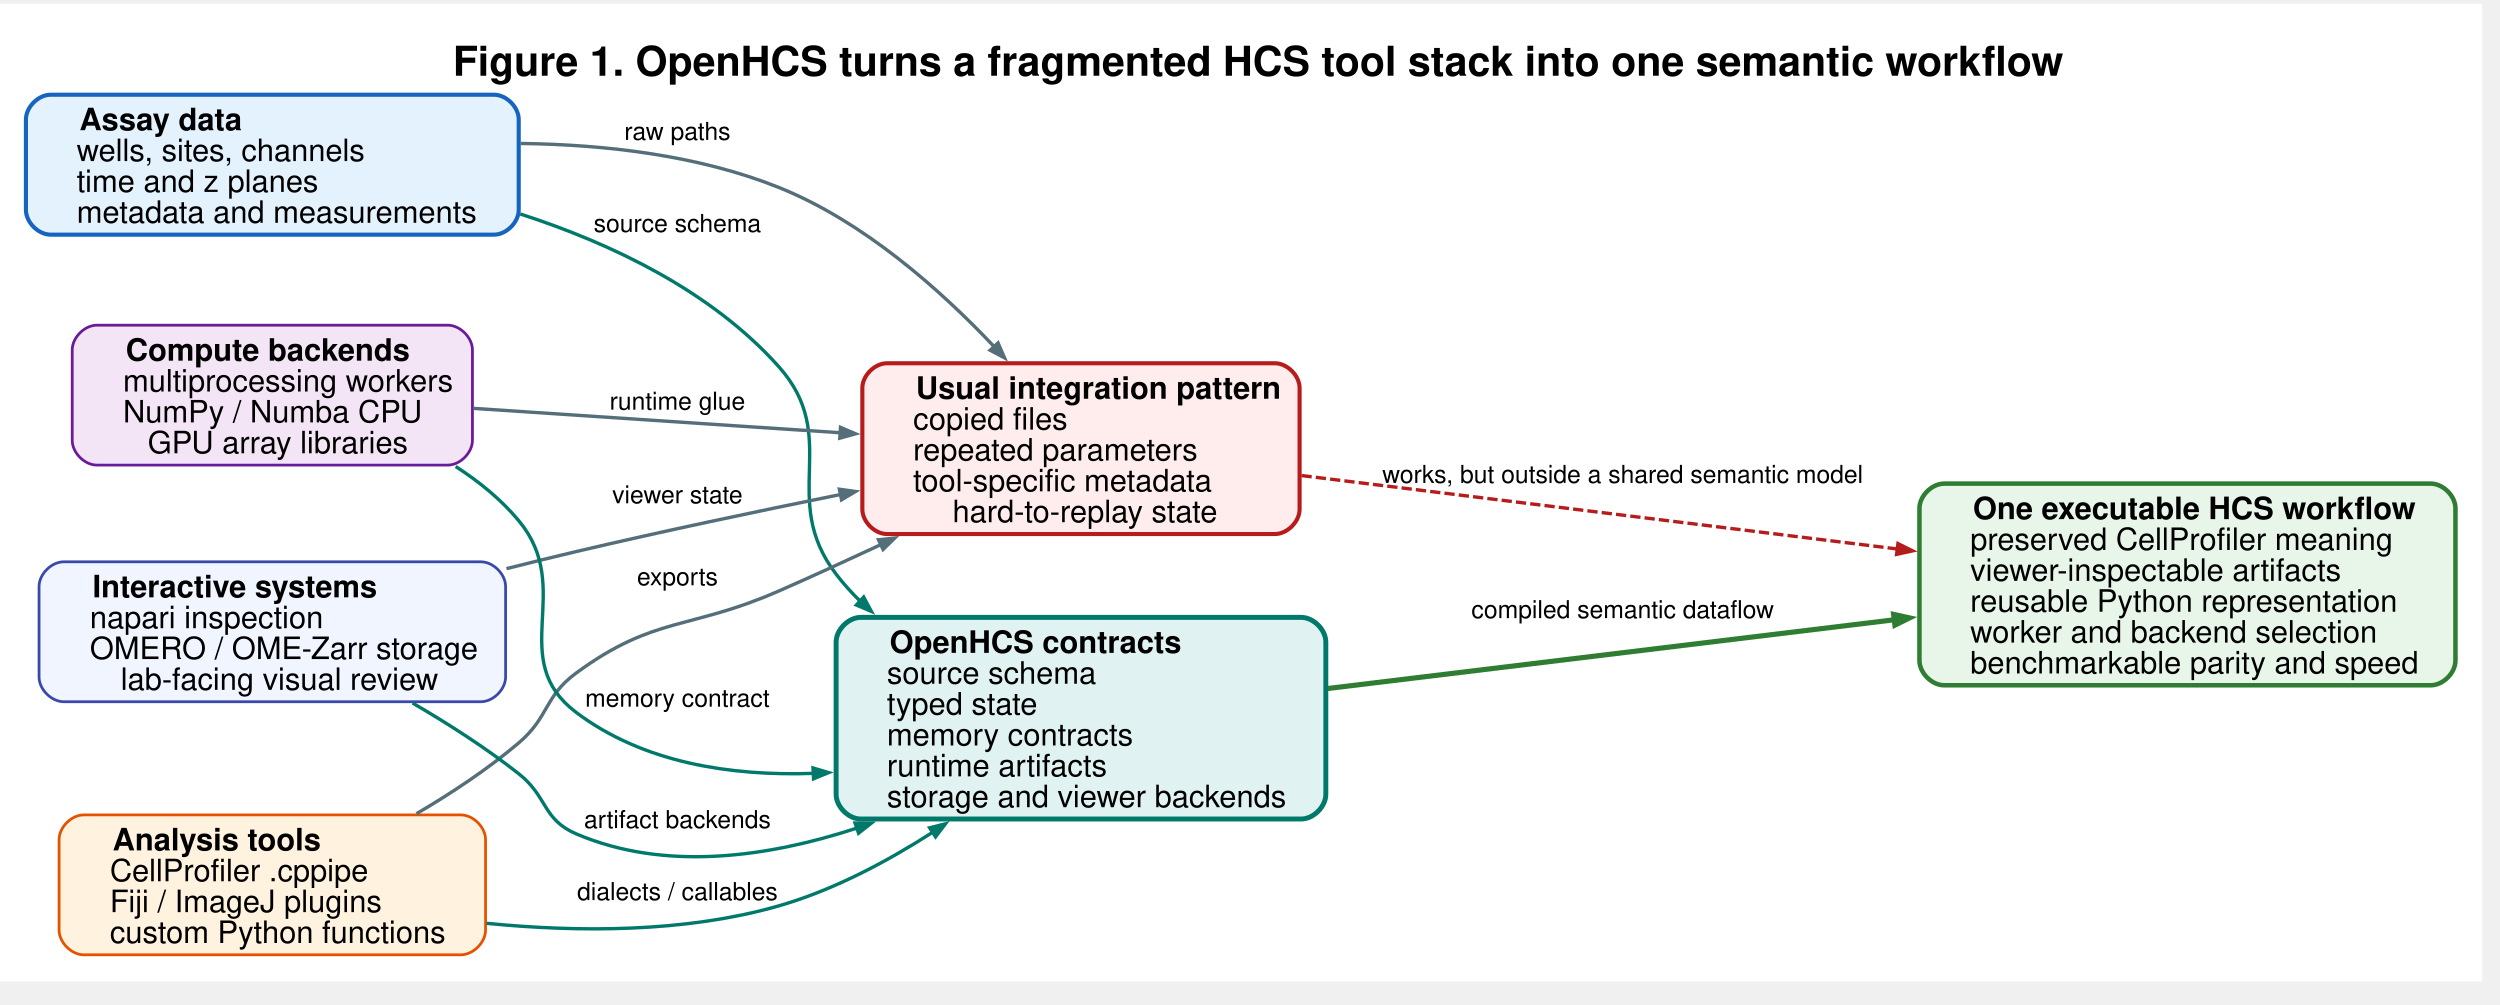
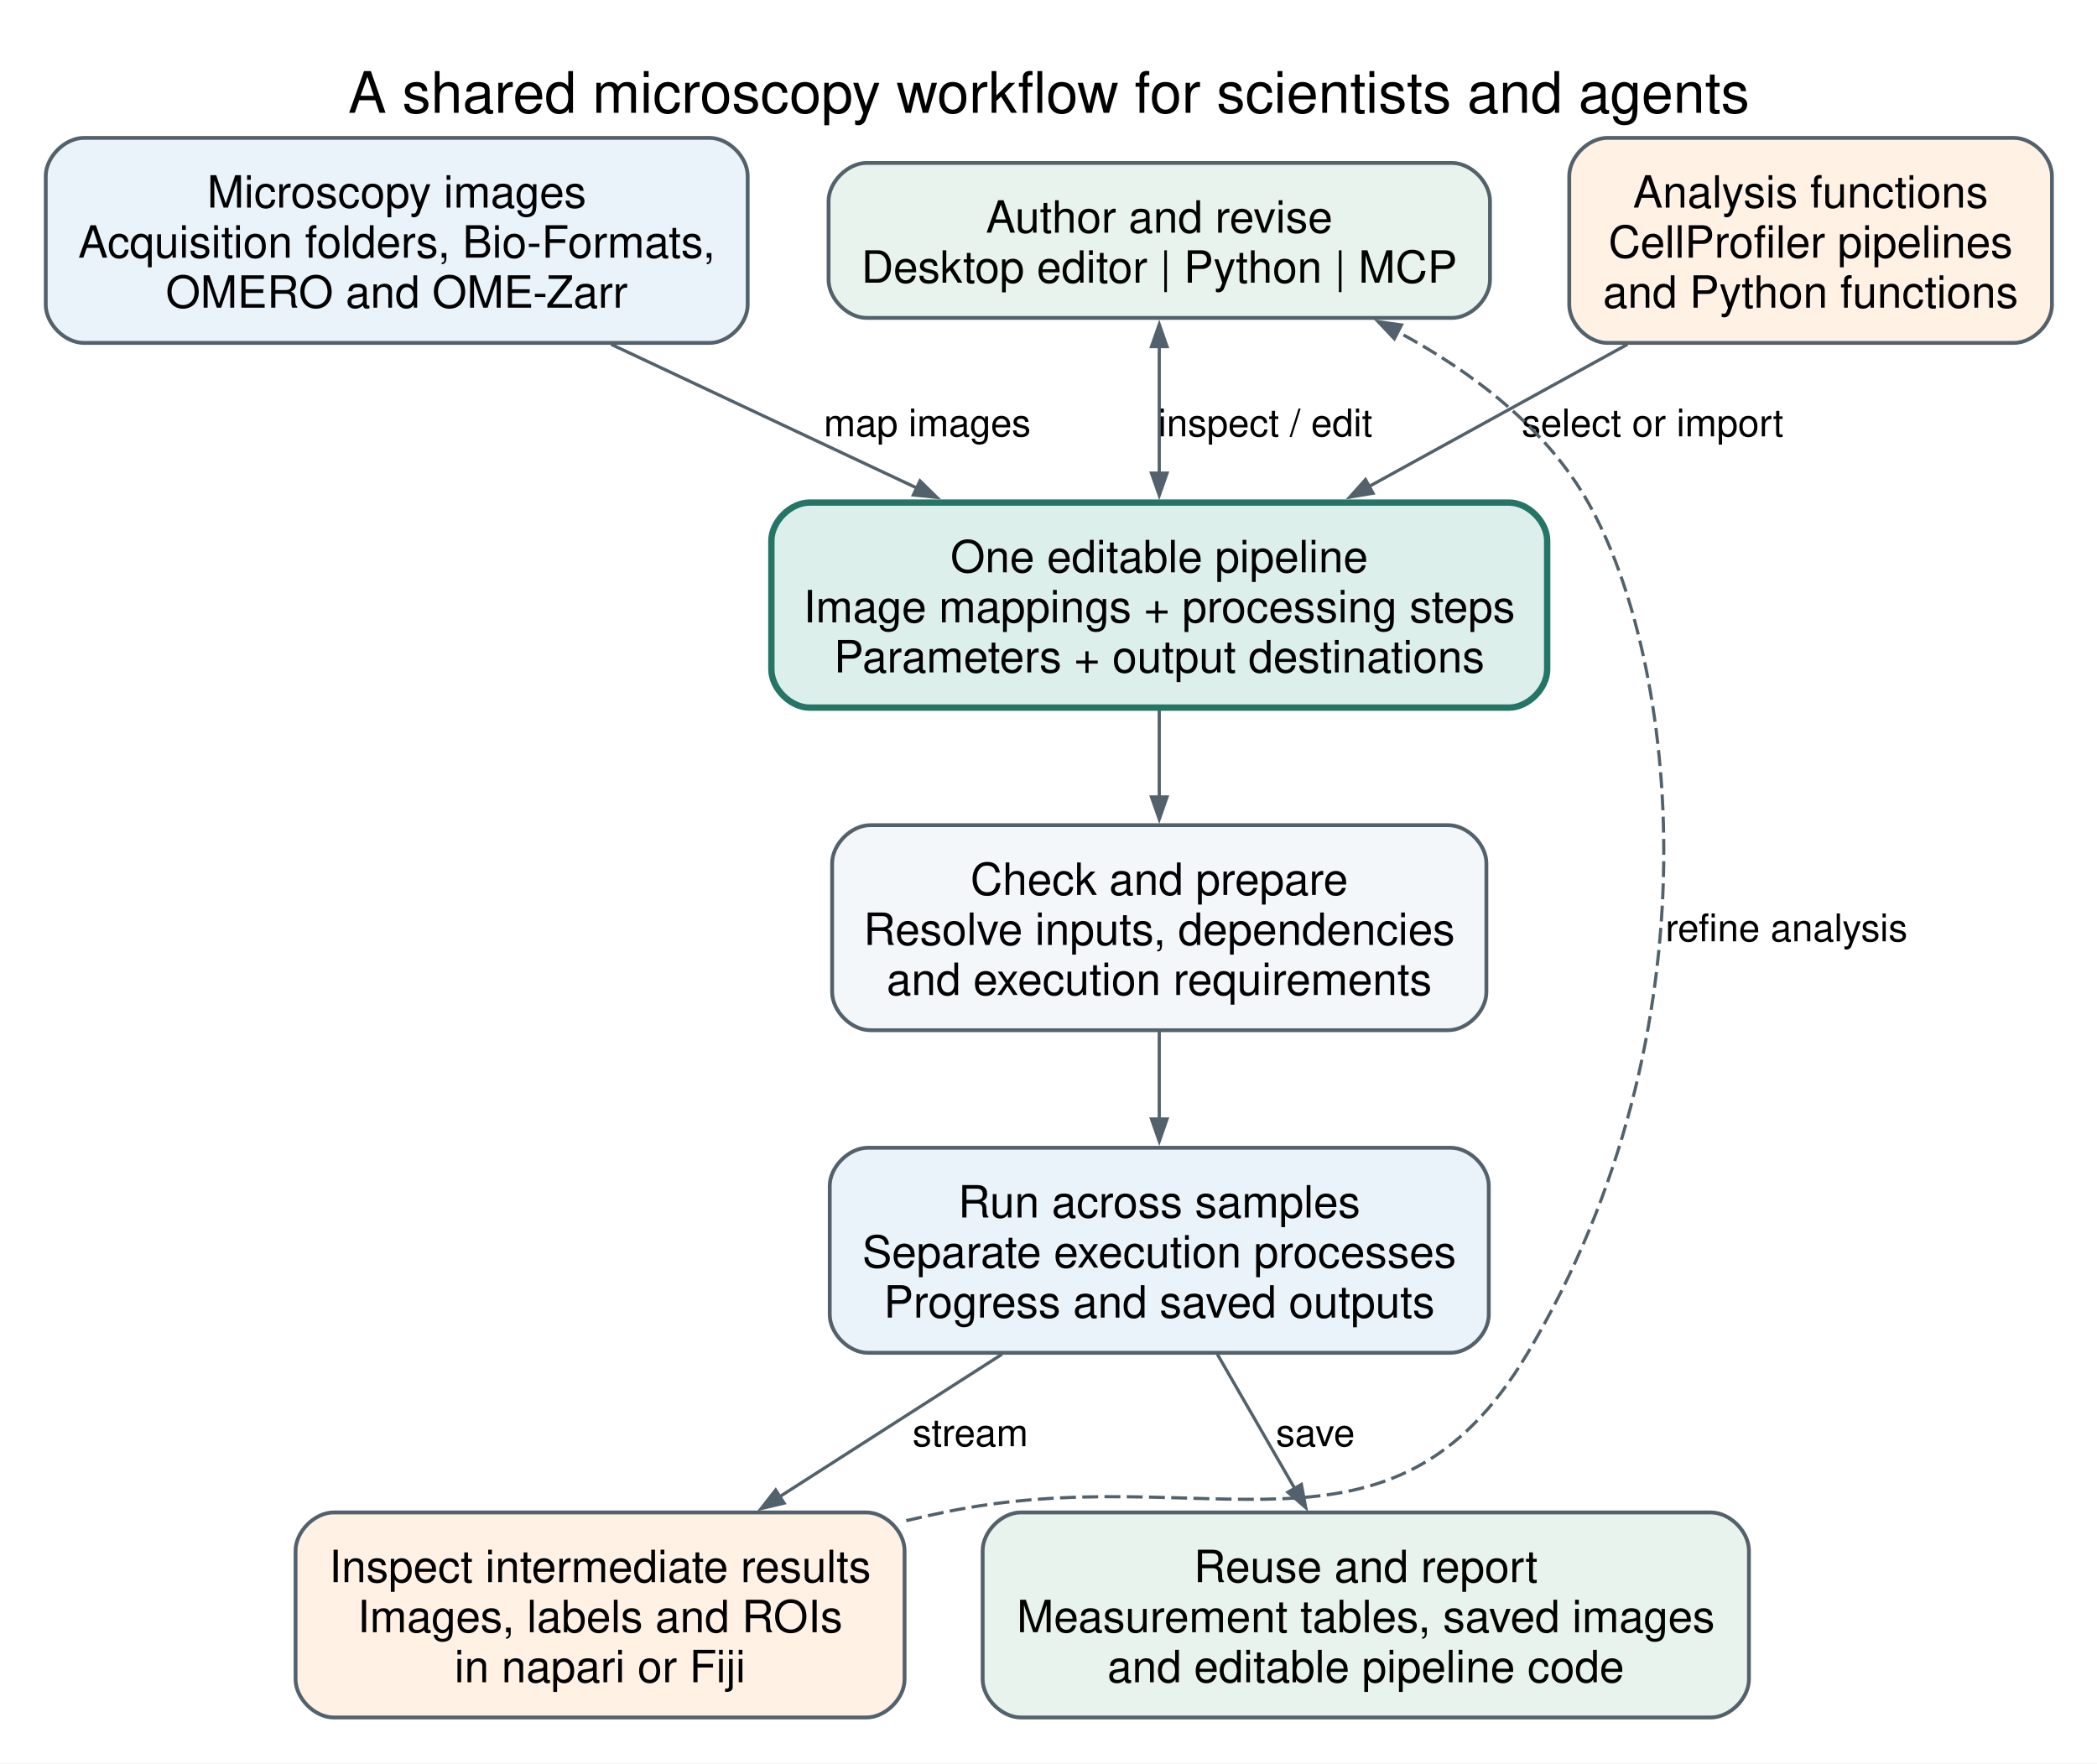
- <svg xmlns="http://www.w3.org/2000/svg" width="1224pt" height="492pt" viewBox="9.00 9.00 1215.00 484.00">
-   <g id="graph0" class="graph" transform="scale(1 1) rotate(0) translate(21.6 470.85)">
-     <polygon fill="white" stroke="none" points="-12.96,12.96 -12.96,-462.21 1193.71,-462.21 1193.71,12.96 -12.96,12.96" />
-     <text xml:space="preserve" text-anchor="start" x="186.5" y="-427.25" font-family="Helvetica,sans-Serif" font-size="20.00">    </text>
-     <text xml:space="preserve" text-anchor="start" x="207.5" y="-427.25" font-family="Helvetica,sans-Serif" font-weight="bold" font-size="20.00">Figure 1. OpenHCS turns a fragmented HCS tool stack into one semantic workflow</text>
-     <text xml:space="preserve" text-anchor="start" x="983.75" y="-427.25" font-family="Helvetica,sans-Serif" font-size="20.00">  </text>
+ <svg xmlns="http://www.w3.org/2000/svg" width="660pt" height="555pt" viewBox="0.00 0.00 660.00 555.00">
+   <g id="graph0" class="graph" transform="scale(1 1) rotate(0) translate(14.4 540.55)">
+     <polygon fill="white" stroke="none" points="-14.4,14.4 -14.4,-540.55 645.82,-540.55 645.82,14.4 -14.4,14.4" />
+     <text xml:space="preserve" text-anchor="middle" x="315.71" y="-505.05" font-family="Helvetica,sans-Serif" font-size="18.00">A shared microscopy workflow for scientists and agents</text>
    <g id="node1" class="node">
-       <path fill="#e3f2fd" stroke="#1565c0" stroke-width="2" d="M227.5,-418C227.5,-418 12,-418 12,-418 6,-418 0,-412 0,-406 0,-406 0,-362 0,-362 0,-356 6,-350 12,-350 12,-350 227.5,-350 227.5,-350 233.5,-350 239.5,-356 239.5,-362 239.5,-362 239.5,-406 239.5,-406 239.5,-412 233.5,-418 227.5,-418" />
-       <text xml:space="preserve" text-anchor="start" x="8" y="-400.75" font-family="Helvetica,sans-Serif" font-size="15.00">    </text>
-       <text xml:space="preserve" text-anchor="start" x="26" y="-400.75" font-family="Helvetica,sans-Serif" font-weight="bold" font-size="15.00">Assay data</text>
-       <text xml:space="preserve" text-anchor="start" x="8" y="-385.75" font-family="Helvetica,sans-Serif" font-size="15.00">    wells, sites, channels</text>
-       <text xml:space="preserve" text-anchor="start" x="8" y="-370.75" font-family="Helvetica,sans-Serif" font-size="15.00">    time and z planes</text>
-       <text xml:space="preserve" text-anchor="start" x="8" y="-355.75" font-family="Helvetica,sans-Serif" font-size="15.00">    metadata and measurements  </text>
+       <path fill="#eaf2fa" stroke="#52616b" stroke-width="1.2" d="M208.92,-497.15C208.92,-497.15 12,-497.15 12,-497.15 6,-497.15 0,-491.15 0,-485.15 0,-485.15 0,-444.62 0,-444.62 0,-438.62 6,-432.62 12,-432.62 12,-432.62 208.92,-432.62 208.92,-432.62 214.92,-432.62 220.92,-438.62 220.92,-444.62 220.92,-444.62 220.92,-485.15 220.92,-485.15 220.92,-491.15 214.92,-497.15 208.92,-497.15" />
+       <text xml:space="preserve" text-anchor="middle" x="110.46" y="-475.21" font-family="Helvetica,sans-Serif" font-size="14.00">Microscopy images</text>
+       <text xml:space="preserve" text-anchor="middle" x="110.46" y="-459.46" font-family="Helvetica,sans-Serif" font-size="14.00">Acquisition folders, Bio-Formats,</text>
+       <text xml:space="preserve" text-anchor="middle" x="110.46" y="-443.71" font-family="Helvetica,sans-Serif" font-size="14.00">OMERO and OME-Zarr</text>
+     </g>
+     <g id="node4" class="node">
+       <path fill="#dcefeb" stroke="#247566" stroke-width="2" d="M460.55,-382.37C460.55,-382.37 240.38,-382.37 240.38,-382.37 234.38,-382.37 228.38,-376.37 228.38,-370.37 228.38,-370.37 228.38,-329.84 228.38,-329.84 228.38,-323.84 234.38,-317.84 240.38,-317.84 240.38,-317.84 460.55,-317.84 460.55,-317.84 466.55,-317.84 472.55,-323.84 472.55,-329.84 472.55,-329.84 472.55,-370.37 472.55,-370.37 472.55,-376.37 466.55,-382.37 460.55,-382.37" />
+       <text xml:space="preserve" text-anchor="middle" x="350.46" y="-360.43" font-family="Helvetica,sans-Serif" font-size="14.00">One editable pipeline</text>
+       <text xml:space="preserve" text-anchor="middle" x="350.46" y="-344.68" font-family="Helvetica,sans-Serif" font-size="14.00">Image mappings + processing steps</text>
+       <text xml:space="preserve" text-anchor="middle" x="350.46" y="-328.93" font-family="Helvetica,sans-Serif" font-size="14.00">Parameters + output destinations</text>
+     </g>
+     <g id="edge1" class="edge">
+       <path fill="none" stroke="#52616b" d="M177.95,-432.17C207.99,-418.06 243.49,-401.37 274.45,-386.82" />
+       <polygon fill="#52616b" stroke="#52616b" points="275.15,-389.2 280.44,-384.01 273.06,-384.77 275.15,-389.2" />
+       <text xml:space="preserve" text-anchor="middle" x="277.45" y="-403.22" font-family="Helvetica,sans-Serif" font-size="12.00">map images</text>
+     </g>
+     <g id="node2" class="node">
+       <path fill="#fff1e4" stroke="#52616b" stroke-width="1.2" d="M619.42,-497.15C619.42,-497.15 491.5,-497.15 491.5,-497.15 485.5,-497.15 479.5,-491.15 479.5,-485.15 479.5,-485.15 479.5,-444.62 479.5,-444.62 479.5,-438.62 485.5,-432.62 491.5,-432.62 491.5,-432.62 619.42,-432.62 619.42,-432.62 625.42,-432.62 631.42,-438.62 631.42,-444.62 631.42,-444.62 631.42,-485.15 631.42,-485.15 631.42,-491.15 625.42,-497.15 619.42,-497.15" />
+       <text xml:space="preserve" text-anchor="middle" x="555.46" y="-475.21" font-family="Helvetica,sans-Serif" font-size="14.00">Analysis functions</text>
+       <text xml:space="preserve" text-anchor="middle" x="555.46" y="-459.46" font-family="Helvetica,sans-Serif" font-size="14.00">CellProfiler pipelines</text>
+       <text xml:space="preserve" text-anchor="middle" x="555.46" y="-443.71" font-family="Helvetica,sans-Serif" font-size="14.00">and Python functions</text>
+     </g>
+     <g id="edge2" class="edge">
+       <path fill="none" stroke="#52616b" d="M497.81,-432.17C472.48,-418.23 442.6,-401.79 416.39,-387.38" />
+       <polygon fill="#52616b" stroke="#52616b" points="417.74,-385.32 410.43,-384.09 415.38,-389.62 417.74,-385.32" />
+       <text xml:space="preserve" text-anchor="middle" x="505.73" y="-403.22" font-family="Helvetica,sans-Serif" font-size="12.00">select or import</text>
+     </g>
+     <g id="node3" class="node">
+       <path fill="#e8f3ed" stroke="#52616b" stroke-width="1.2" d="M442.55,-489.27C442.55,-489.27 258.38,-489.27 258.38,-489.27 252.38,-489.27 246.38,-483.27 246.38,-477.27 246.38,-477.27 246.38,-452.49 246.38,-452.49 246.38,-446.49 252.38,-440.49 258.38,-440.49 258.38,-440.49 442.55,-440.49 442.55,-440.49 448.55,-440.49 454.55,-446.49 454.55,-452.49 454.55,-452.49 454.55,-477.27 454.55,-477.27 454.55,-483.27 448.55,-489.27 442.55,-489.27" />
+       <text xml:space="preserve" text-anchor="middle" x="350.46" y="-467.33" font-family="Helvetica,sans-Serif" font-size="14.00">Author and revise</text>
+       <text xml:space="preserve" text-anchor="middle" x="350.46" y="-451.58" font-family="Helvetica,sans-Serif" font-size="14.00">Desktop editor | Python | MCP</text>
+     </g>
+     <g id="edge3" class="edge">
+       <path fill="none" stroke="#52616b" d="M350.46,-431.83C350.46,-419.31 350.46,-404.82 350.46,-391.59" />
+       <polygon fill="#52616b" stroke="#52616b" points="348.01,-431.45 350.46,-438.45 352.91,-431.45 348.01,-431.45" />
+       <polygon fill="#52616b" stroke="#52616b" points="352.91,-391.64 350.46,-384.64 348.01,-391.64 352.91,-391.64" />
+       <text xml:space="preserve" text-anchor="middle" x="383.84" y="-403.22" font-family="Helvetica,sans-Serif" font-size="12.00">inspect / edit</text>
    </g>
    <g id="node5" class="node">
-       <path fill="#ffedee" stroke="#b71c1c" stroke-width="2" d="M607,-287.5C607,-287.5 418.5,-287.5 418.5,-287.5 412.5,-287.5 406.5,-281.5 406.5,-275.5 406.5,-275.5 406.5,-216.5 406.5,-216.5 406.5,-210.5 412.5,-204.5 418.5,-204.5 418.5,-204.5 607,-204.5 607,-204.5 613,-204.5 619,-210.5 619,-216.5 619,-216.5 619,-275.5 619,-275.5 619,-281.5 613,-287.5 607,-287.5" />
-       <text xml:space="preserve" text-anchor="start" x="414.5" y="-270.25" font-family="Helvetica,sans-Serif" font-size="15.00">    </text>
-       <text xml:space="preserve" text-anchor="start" x="432.5" y="-270.25" font-family="Helvetica,sans-Serif" font-weight="bold" font-size="15.00">Usual integration pattern</text>
-       <text xml:space="preserve" text-anchor="start" x="414.5" y="-255.25" font-family="Helvetica,sans-Serif" font-size="15.00">    copied files</text>
-       <text xml:space="preserve" text-anchor="start" x="414.5" y="-240.25" font-family="Helvetica,sans-Serif" font-size="15.00">    repeated parameters</text>
-       <text xml:space="preserve" text-anchor="start" x="414.5" y="-225.25" font-family="Helvetica,sans-Serif" font-size="15.00">    tool-specific metadata</text>
-       <text xml:space="preserve" text-anchor="start" x="433.62" y="-210.25" font-family="Helvetica,sans-Serif" font-size="15.00">    hard-to-replay state  </text>
+       <path fill="#f4f7f9" stroke="#52616b" stroke-width="1.2" d="M441.42,-280.84C441.42,-280.84 259.5,-280.84 259.5,-280.84 253.5,-280.84 247.5,-274.84 247.5,-268.84 247.5,-268.84 247.5,-228.31 247.5,-228.31 247.5,-222.31 253.5,-216.31 259.5,-216.31 259.5,-216.31 441.42,-216.31 441.42,-216.31 447.42,-216.31 453.42,-222.31 453.42,-228.31 453.42,-228.31 453.42,-268.84 453.42,-268.84 453.42,-274.84 447.42,-280.84 441.42,-280.84" />
+       <text xml:space="preserve" text-anchor="middle" x="350.46" y="-258.9" font-family="Helvetica,sans-Serif" font-size="14.00">Check and prepare</text>
+       <text xml:space="preserve" text-anchor="middle" x="350.46" y="-243.15" font-family="Helvetica,sans-Serif" font-size="14.00">Resolve inputs, dependencies</text>
+       <text xml:space="preserve" text-anchor="middle" x="350.46" y="-227.4" font-family="Helvetica,sans-Serif" font-size="14.00">and execution requirements</text>
    </g>
-     <g id="edge1" class="edge">
-       <path fill="none" stroke="#546e7a" stroke-width="1.65" d="M240.32,-394.32C281.33,-393.81 326.71,-388.61 365.75,-373 406.73,-356.61 444.1,-323.6 470.77,-295.34" />
-       <polygon fill="#546e7a" stroke="#546e7a" stroke-width="1.65" points="472.45,-297.39 475.62,-290.11 468.6,-293.83 472.45,-297.39" />
-       <text xml:space="preserve" text-anchor="middle" x="316.62" y="-396.07" font-family="Helvetica,sans-Serif" font-size="12.00">raw paths</text>
+     <g id="edge4" class="edge">
+       <path fill="none" stroke="#52616b" d="M350.46,-317.07C350.46,-308.28 350.46,-298.64 350.46,-289.47" />
+       <polygon fill="#52616b" stroke="#52616b" points="352.91,-289.73 350.46,-282.73 348.01,-289.73 352.91,-289.73" />
    </g>
    <g id="node6" class="node">
-       <path fill="#e0f2f1" stroke="#00796b" stroke-width="2.4" d="M619.75,-164C619.75,-164 405.75,-164 405.75,-164 399.75,-164 393.75,-158 393.75,-152 393.75,-152 393.75,-78 393.75,-78 393.75,-72 399.75,-66 405.75,-66 405.75,-66 619.75,-66 619.75,-66 625.75,-66 631.75,-72 631.75,-78 631.75,-78 631.75,-152 631.75,-152 631.75,-158 625.75,-164 619.75,-164" />
-       <text xml:space="preserve" text-anchor="start" x="401.75" y="-146.75" font-family="Helvetica,sans-Serif" font-size="15.00">    </text>
-       <text xml:space="preserve" text-anchor="start" x="419.75" y="-146.75" font-family="Helvetica,sans-Serif" font-weight="bold" font-size="15.00">OpenHCS contracts</text>
-       <text xml:space="preserve" text-anchor="start" x="401.75" y="-131.75" font-family="Helvetica,sans-Serif" font-size="15.00">    source schema</text>
-       <text xml:space="preserve" text-anchor="start" x="401.75" y="-116.75" font-family="Helvetica,sans-Serif" font-size="15.00">    typed state</text>
-       <text xml:space="preserve" text-anchor="start" x="401.75" y="-101.75" font-family="Helvetica,sans-Serif" font-size="15.00">    memory contracts</text>
-       <text xml:space="preserve" text-anchor="start" x="401.75" y="-86.75" font-family="Helvetica,sans-Serif" font-size="15.00">    runtime artifacts</text>
-       <text xml:space="preserve" text-anchor="start" x="401.75" y="-71.75" font-family="Helvetica,sans-Serif" font-size="15.00">    storage and viewer backends  </text>
+       <path fill="#eaf2fa" stroke="#52616b" stroke-width="1.2" d="M442.17,-179.31C442.17,-179.31 258.75,-179.31 258.75,-179.31 252.75,-179.31 246.75,-173.31 246.75,-167.31 246.75,-167.31 246.75,-126.78 246.75,-126.78 246.75,-120.78 252.75,-114.78 258.75,-114.78 258.75,-114.78 442.17,-114.78 442.17,-114.78 448.17,-114.78 454.17,-120.78 454.17,-126.78 454.17,-126.78 454.17,-167.31 454.17,-167.31 454.17,-173.31 448.17,-179.31 442.17,-179.31" />
+       <text xml:space="preserve" text-anchor="middle" x="350.46" y="-157.37" font-family="Helvetica,sans-Serif" font-size="14.00">Run across samples</text>
+       <text xml:space="preserve" text-anchor="middle" x="350.46" y="-141.62" font-family="Helvetica,sans-Serif" font-size="14.00">Separate execution processes</text>
+       <text xml:space="preserve" text-anchor="middle" x="350.46" y="-125.87" font-family="Helvetica,sans-Serif" font-size="14.00">Progress and saved outputs</text>
    </g>
    <g id="edge5" class="edge">
-       <path fill="none" stroke="#00796b" stroke-width="1.65" d="M240.21,-360.06C285.11,-345.52 333.12,-322.43 365.75,-286 396.83,-251.3 365.45,-222 393.75,-185 397.27,-180.39 401.19,-176.03 405.4,-171.91" />
-       <polygon fill="#00796b" stroke="#00796b" stroke-width="1.65" points="407.14,-173.88 410.9,-166.88 403.59,-170 407.14,-173.88" />
-       <text xml:space="preserve" text-anchor="middle" x="316.62" y="-351.31" font-family="Helvetica,sans-Serif" font-size="12.00">source schema</text>
+       <path fill="none" stroke="#52616b" d="M350.46,-215.81C350.46,-207.01 350.46,-197.34 350.46,-188.14" />
+       <polygon fill="#52616b" stroke="#52616b" points="352.91,-188.36 350.46,-181.36 348.01,-188.36 352.91,-188.36" />
    </g>
-     <g id="node2" class="node">
-       <path fill="#fff3e0" stroke="#e65100" stroke-width="1.35" d="M211.38,-68C211.38,-68 28.12,-68 28.12,-68 22.12,-68 16.12,-62 16.12,-56 16.12,-56 16.12,-12 16.12,-12 16.12,-6 22.12,0 28.12,0 28.12,0 211.38,0 211.38,0 217.38,0 223.38,-6 223.38,-12 223.38,-12 223.38,-56 223.38,-56 223.38,-62 217.38,-68 211.38,-68" />
-       <text xml:space="preserve" text-anchor="start" x="24.12" y="-50.75" font-family="Helvetica,sans-Serif" font-size="15.00">    </text>
-       <text xml:space="preserve" text-anchor="start" x="42.12" y="-50.75" font-family="Helvetica,sans-Serif" font-weight="bold" font-size="15.00">Analysis tools</text>
-       <text xml:space="preserve" text-anchor="start" x="24.12" y="-35.75" font-family="Helvetica,sans-Serif" font-size="15.00">    CellProfiler .cppipe</text>
-       <text xml:space="preserve" text-anchor="start" x="24.12" y="-20.75" font-family="Helvetica,sans-Serif" font-size="15.00">    Fiji / ImageJ plugins</text>
-       <text xml:space="preserve" text-anchor="start" x="24.12" y="-5.75" font-family="Helvetica,sans-Serif" font-size="15.00">    custom Python functions  </text>
-     </g>
-     <g id="edge2" class="edge">
-       <path fill="none" stroke="#546e7a" stroke-width="1.65" d="M189.79,-68.57C206.84,-78.57 224.51,-90.27 239.5,-103 254.42,-115.67 251.72,-125.42 267.5,-137 305.47,-164.87 322.62,-157.82 365.75,-176.75 382.05,-183.9 399.23,-191.77 415.87,-199.54" />
-       <polygon fill="#546e7a" stroke="#546e7a" stroke-width="1.65" points="414.34,-201.73 422.25,-202.54 416.57,-196.98 414.34,-201.73" />
-       <text xml:space="preserve" text-anchor="middle" x="316.62" y="-179.6" font-family="Helvetica,sans-Serif" font-size="12.00">exports</text>
+     <g id="node7" class="node">
+       <path fill="#fff1e4" stroke="#52616b" stroke-width="1.2" d="M258.3,-64.53C258.3,-64.53 90.63,-64.53 90.63,-64.53 84.63,-64.53 78.63,-58.53 78.63,-52.53 78.63,-52.53 78.63,-12 78.63,-12 78.63,-6 84.63,0 90.63,0 90.63,0 258.3,0 258.3,0 264.3,0 270.3,-6 270.3,-12 270.3,-12 270.3,-52.53 270.3,-52.53 270.3,-58.53 264.3,-64.53 258.3,-64.53" />
+       <text xml:space="preserve" text-anchor="middle" x="174.46" y="-42.59" font-family="Helvetica,sans-Serif" font-size="14.00">Inspect intermediate results</text>
+       <text xml:space="preserve" text-anchor="middle" x="174.46" y="-26.84" font-family="Helvetica,sans-Serif" font-size="14.00">Images, labels and ROIs</text>
+       <text xml:space="preserve" text-anchor="middle" x="174.46" y="-11.09" font-family="Helvetica,sans-Serif" font-size="14.00">in napari or Fiji</text>
    </g>
    <g id="edge6" class="edge">
-       <path fill="none" stroke="#00796b" stroke-width="1.65" d="M223.79,-15.32C268.23,-10.92 320.33,-10.72 365.75,-23.75 391.98,-31.27 418.07,-45.03 440.78,-59.63" />
-       <polygon fill="#00796b" stroke="#00796b" stroke-width="1.65" points="439.2,-61.73 446.9,-63.66 442.08,-57.34 439.2,-61.73" />
-       <text xml:space="preserve" text-anchor="middle" x="316.62" y="-26.6" font-family="Helvetica,sans-Serif" font-size="12.00">dialects / callables</text>
+       <path fill="none" stroke="#52616b" d="M300.97,-114.33C279.13,-100.34 253.35,-83.82 230.78,-69.36" />
+       <polygon fill="#52616b" stroke="#52616b" points="232.38,-67.47 225.16,-65.75 229.73,-71.59 232.38,-67.47" />
+       <text xml:space="preserve" text-anchor="middle" x="291" y="-85.38" font-family="Helvetica,sans-Serif" font-size="12.00">stream</text>
    </g>
-     <g id="node3" class="node">
-       <path fill="#f0f5ff" stroke="#3949ab" stroke-width="1.35" d="M221.12,-191C221.12,-191 18.38,-191 18.38,-191 12.38,-191 6.38,-185 6.38,-179 6.38,-179 6.38,-135 6.38,-135 6.38,-129 12.38,-123 18.38,-123 18.38,-123 221.12,-123 221.12,-123 227.12,-123 233.12,-129 233.12,-135 233.12,-135 233.12,-179 233.12,-179 233.12,-185 227.12,-191 221.12,-191" />
-       <text xml:space="preserve" text-anchor="start" x="14.38" y="-173.75" font-family="Helvetica,sans-Serif" font-size="15.00">    </text>
-       <text xml:space="preserve" text-anchor="start" x="32.38" y="-173.75" font-family="Helvetica,sans-Serif" font-weight="bold" font-size="15.00">Interactive systems</text>
-       <text xml:space="preserve" text-anchor="start" x="14.38" y="-158.75" font-family="Helvetica,sans-Serif" font-size="15.00">    napari inspection</text>
-       <text xml:space="preserve" text-anchor="start" x="14.38" y="-143.75" font-family="Helvetica,sans-Serif" font-size="15.00">    OMERO / OME-Zarr storage</text>
-       <text xml:space="preserve" text-anchor="start" x="29.38" y="-128.75" font-family="Helvetica,sans-Serif" font-size="15.00">    lab-facing visual review  </text>
-     </g>
-     <g id="edge3" class="edge">
-       <path fill="none" stroke="#546e7a" stroke-width="1.65" d="M233.55,-187.68C245,-190.58 256.47,-193.41 267.5,-196 309.24,-205.81 355.25,-215.51 395.97,-223.73" />
-       <polygon fill="#546e7a" stroke="#546e7a" stroke-width="1.65" points="395.34,-226.28 403.21,-225.18 396.38,-221.13 395.34,-226.28" />
-       <text xml:space="preserve" text-anchor="middle" x="316.62" y="-219.45" font-family="Helvetica,sans-Serif" font-size="12.00">viewer state</text>
+     <g id="node8" class="node">
+       <path fill="#e8f3ed" stroke="#52616b" stroke-width="1.2" d="M524.05,-64.53C524.05,-64.53 306.88,-64.53 306.88,-64.53 300.88,-64.53 294.88,-58.53 294.88,-52.53 294.88,-52.53 294.88,-12 294.88,-12 294.88,-6 300.88,0 306.88,0 306.88,0 524.05,0 524.05,0 530.05,0 536.05,-6 536.05,-12 536.05,-12 536.05,-52.53 536.05,-52.53 536.05,-58.53 530.05,-64.53 524.05,-64.53" />
+       <text xml:space="preserve" text-anchor="middle" x="415.46" y="-42.59" font-family="Helvetica,sans-Serif" font-size="14.00">Reuse and report</text>
+       <text xml:space="preserve" text-anchor="middle" x="415.46" y="-26.84" font-family="Helvetica,sans-Serif" font-size="14.00">Measurement tables, saved images</text>
+       <text xml:space="preserve" text-anchor="middle" x="415.46" y="-11.09" font-family="Helvetica,sans-Serif" font-size="14.00">and editable pipeline code</text>
    </g>
    <g id="edge7" class="edge">
-       <path fill="none" stroke="#00796b" stroke-width="1.65" d="M187.91,-122.37C205.35,-112.21 223.67,-100.46 239.5,-88 253.64,-76.87 250.95,-65.82 267.5,-58.75 310.47,-40.4 360.36,-47.34 403.81,-61.58" />
-       <polygon fill="#00796b" stroke="#00796b" stroke-width="1.65" points="402.95,-64.06 410.9,-64.01 404.66,-59.1 402.95,-64.06" />
-       <text xml:space="preserve" text-anchor="middle" x="316.62" y="-61.6" font-family="Helvetica,sans-Serif" font-size="12.00">artifact backends</text>
-     </g>
-     <g id="node4" class="node">
-       <path fill="#f3e5f5" stroke="#6a1b9a" stroke-width="1.35" d="M205,-306C205,-306 34.5,-306 34.5,-306 28.5,-306 22.5,-300 22.5,-294 22.5,-294 22.5,-250 22.5,-250 22.5,-244 28.5,-238 34.5,-238 34.5,-238 205,-238 205,-238 211,-238 217,-244 217,-250 217,-250 217,-294 217,-294 217,-300 211,-306 205,-306" />
-       <text xml:space="preserve" text-anchor="start" x="30.5" y="-288.75" font-family="Helvetica,sans-Serif" font-size="15.00">    </text>
-       <text xml:space="preserve" text-anchor="start" x="48.5" y="-288.75" font-family="Helvetica,sans-Serif" font-weight="bold" font-size="15.00">Compute backends</text>
-       <text xml:space="preserve" text-anchor="start" x="30.5" y="-273.75" font-family="Helvetica,sans-Serif" font-size="15.00">    multiprocessing workers</text>
-       <text xml:space="preserve" text-anchor="start" x="30.5" y="-258.75" font-family="Helvetica,sans-Serif" font-size="15.00">    NumPy / Numba CPU</text>
-       <text xml:space="preserve" text-anchor="start" x="42.5" y="-243.75" font-family="Helvetica,sans-Serif" font-size="15.00">    GPU array libraries  </text>
-     </g>
-     <g id="edge4" class="edge">
-       <path fill="none" stroke="#546e7a" stroke-width="1.65" d="M217.65,-265.56C271.63,-261.97 339.2,-257.47 395.96,-253.7" />
-       <polygon fill="#546e7a" stroke="#546e7a" stroke-width="1.65" points="395.89,-256.33 403.2,-253.22 395.54,-251.1 395.89,-256.33" />
-       <text xml:space="preserve" text-anchor="middle" x="316.62" y="-264.94" font-family="Helvetica,sans-Serif" font-size="12.00">runtime glue</text>
+       <path fill="none" stroke="#52616b" d="M368.74,-114.33C376.35,-101.12 385.26,-85.67 393.24,-71.82" />
+       <polygon fill="#52616b" stroke="#52616b" points="395.19,-73.34 396.56,-66.05 390.94,-70.9 395.19,-73.34" />
+       <text xml:space="preserve" text-anchor="middle" x="399.6" y="-85.38" font-family="Helvetica,sans-Serif" font-size="12.00">save</text>
    </g>
    <g id="edge8" class="edge">
-       <path fill="none" stroke="#00796b" stroke-width="1.65" d="M208.84,-237.33C220.29,-229.96 230.98,-221.24 239.5,-211 267.18,-177.74 232.93,-143.77 267.5,-117.75 299.98,-93.31 342.37,-86.78 382.71,-88.18" />
-       <polygon fill="#00796b" stroke="#00796b" stroke-width="1.65" points="382.52,-90.8 390.14,-88.56 382.78,-85.56 382.52,-90.8" />
-       <text xml:space="preserve" text-anchor="middle" x="316.62" y="-120.6" font-family="Helvetica,sans-Serif" font-size="12.00">memory contract</text>
-     </g>
-     <g id="node7" class="node">
-       <path fill="#e8f5e9" stroke="#2e7d32" stroke-width="2.2" d="M1168.75,-229C1168.75,-229 932.25,-229 932.25,-229 926.25,-229 920.25,-223 920.25,-217 920.25,-217 920.25,-143 920.25,-143 920.25,-137 926.25,-131 932.25,-131 932.25,-131 1168.75,-131 1168.75,-131 1174.75,-131 1180.75,-137 1180.75,-143 1180.75,-143 1180.75,-217 1180.75,-217 1180.75,-223 1174.75,-229 1168.75,-229" />
-       <text xml:space="preserve" text-anchor="start" x="928.25" y="-211.75" font-family="Helvetica,sans-Serif" font-size="15.00">    </text>
-       <text xml:space="preserve" text-anchor="start" x="946.25" y="-211.75" font-family="Helvetica,sans-Serif" font-weight="bold" font-size="15.00">One executable HCS workflow</text>
-       <text xml:space="preserve" text-anchor="start" x="928.25" y="-196.75" font-family="Helvetica,sans-Serif" font-size="15.00">    preserved CellProfiler meaning</text>
-       <text xml:space="preserve" text-anchor="start" x="928.25" y="-181.75" font-family="Helvetica,sans-Serif" font-size="15.00">    viewer-inspectable artifacts</text>
-       <text xml:space="preserve" text-anchor="start" x="928.25" y="-166.75" font-family="Helvetica,sans-Serif" font-size="15.00">    reusable Python representation</text>
-       <text xml:space="preserve" text-anchor="start" x="928.25" y="-151.75" font-family="Helvetica,sans-Serif" font-size="15.00">    worker and backend selection</text>
-       <text xml:space="preserve" text-anchor="start" x="928.25" y="-136.75" font-family="Helvetica,sans-Serif" font-size="15.00">    benchmarkable parity and speed  </text>
-     </g>
-     <g id="edge9" class="edge">
-       <path fill="none" stroke="#b71c1c" stroke-width="1.65" stroke-dasharray="5,2" d="M619.92,-232.92C702.92,-222.7 819.02,-208.39 909.6,-197.23" />
-       <polygon fill="#b71c1c" stroke="#b71c1c" stroke-width="1.65" points="909.8,-199.86 916.92,-196.33 909.15,-194.64 909.8,-199.86" />
-       <text xml:space="preserve" text-anchor="middle" x="776" y="-229.35" font-family="Helvetica,sans-Serif" font-size="12.00">works, but outside a shared semantic model</text>
-     </g>
-     <g id="edge10" class="edge">
-       <path fill="none" stroke="#2e7d32" stroke-width="2.5" d="M632.65,-129.43C714.01,-139.3 822.26,-152.43 908.06,-162.84" />
-       <polygon fill="#2e7d32" stroke="#2e7d32" stroke-width="2.5" points="907.69,-165.44 915.45,-163.74 908.32,-160.23 907.69,-165.44" />
-       <text xml:space="preserve" text-anchor="middle" x="776" y="-163.64" font-family="Helvetica,sans-Serif" font-size="12.00">compiled semantic dataflow</text>
+       <path fill="none" stroke="#52616b" stroke-dasharray="5,2" d="M270.84,-61.94C274.76,-62.86 278.64,-63.73 282.46,-64.53 365.43,-81.93 423.15,-41.91 466.46,-114.78 527.1,-216.81 513.51,-332.67 485.46,-382.37 472.11,-406.03 448.82,-423.6 425.31,-436.24" />
+       <polygon fill="#52616b" stroke="#52616b" points="424.46,-433.92 419.36,-439.31 426.7,-438.27 424.46,-433.92" />
+       <text xml:space="preserve" text-anchor="middle" x="547.87" y="-244.3" font-family="Helvetica,sans-Serif" font-size="12.00">refine analysis</text>
    </g>
  </g>
</svg>
